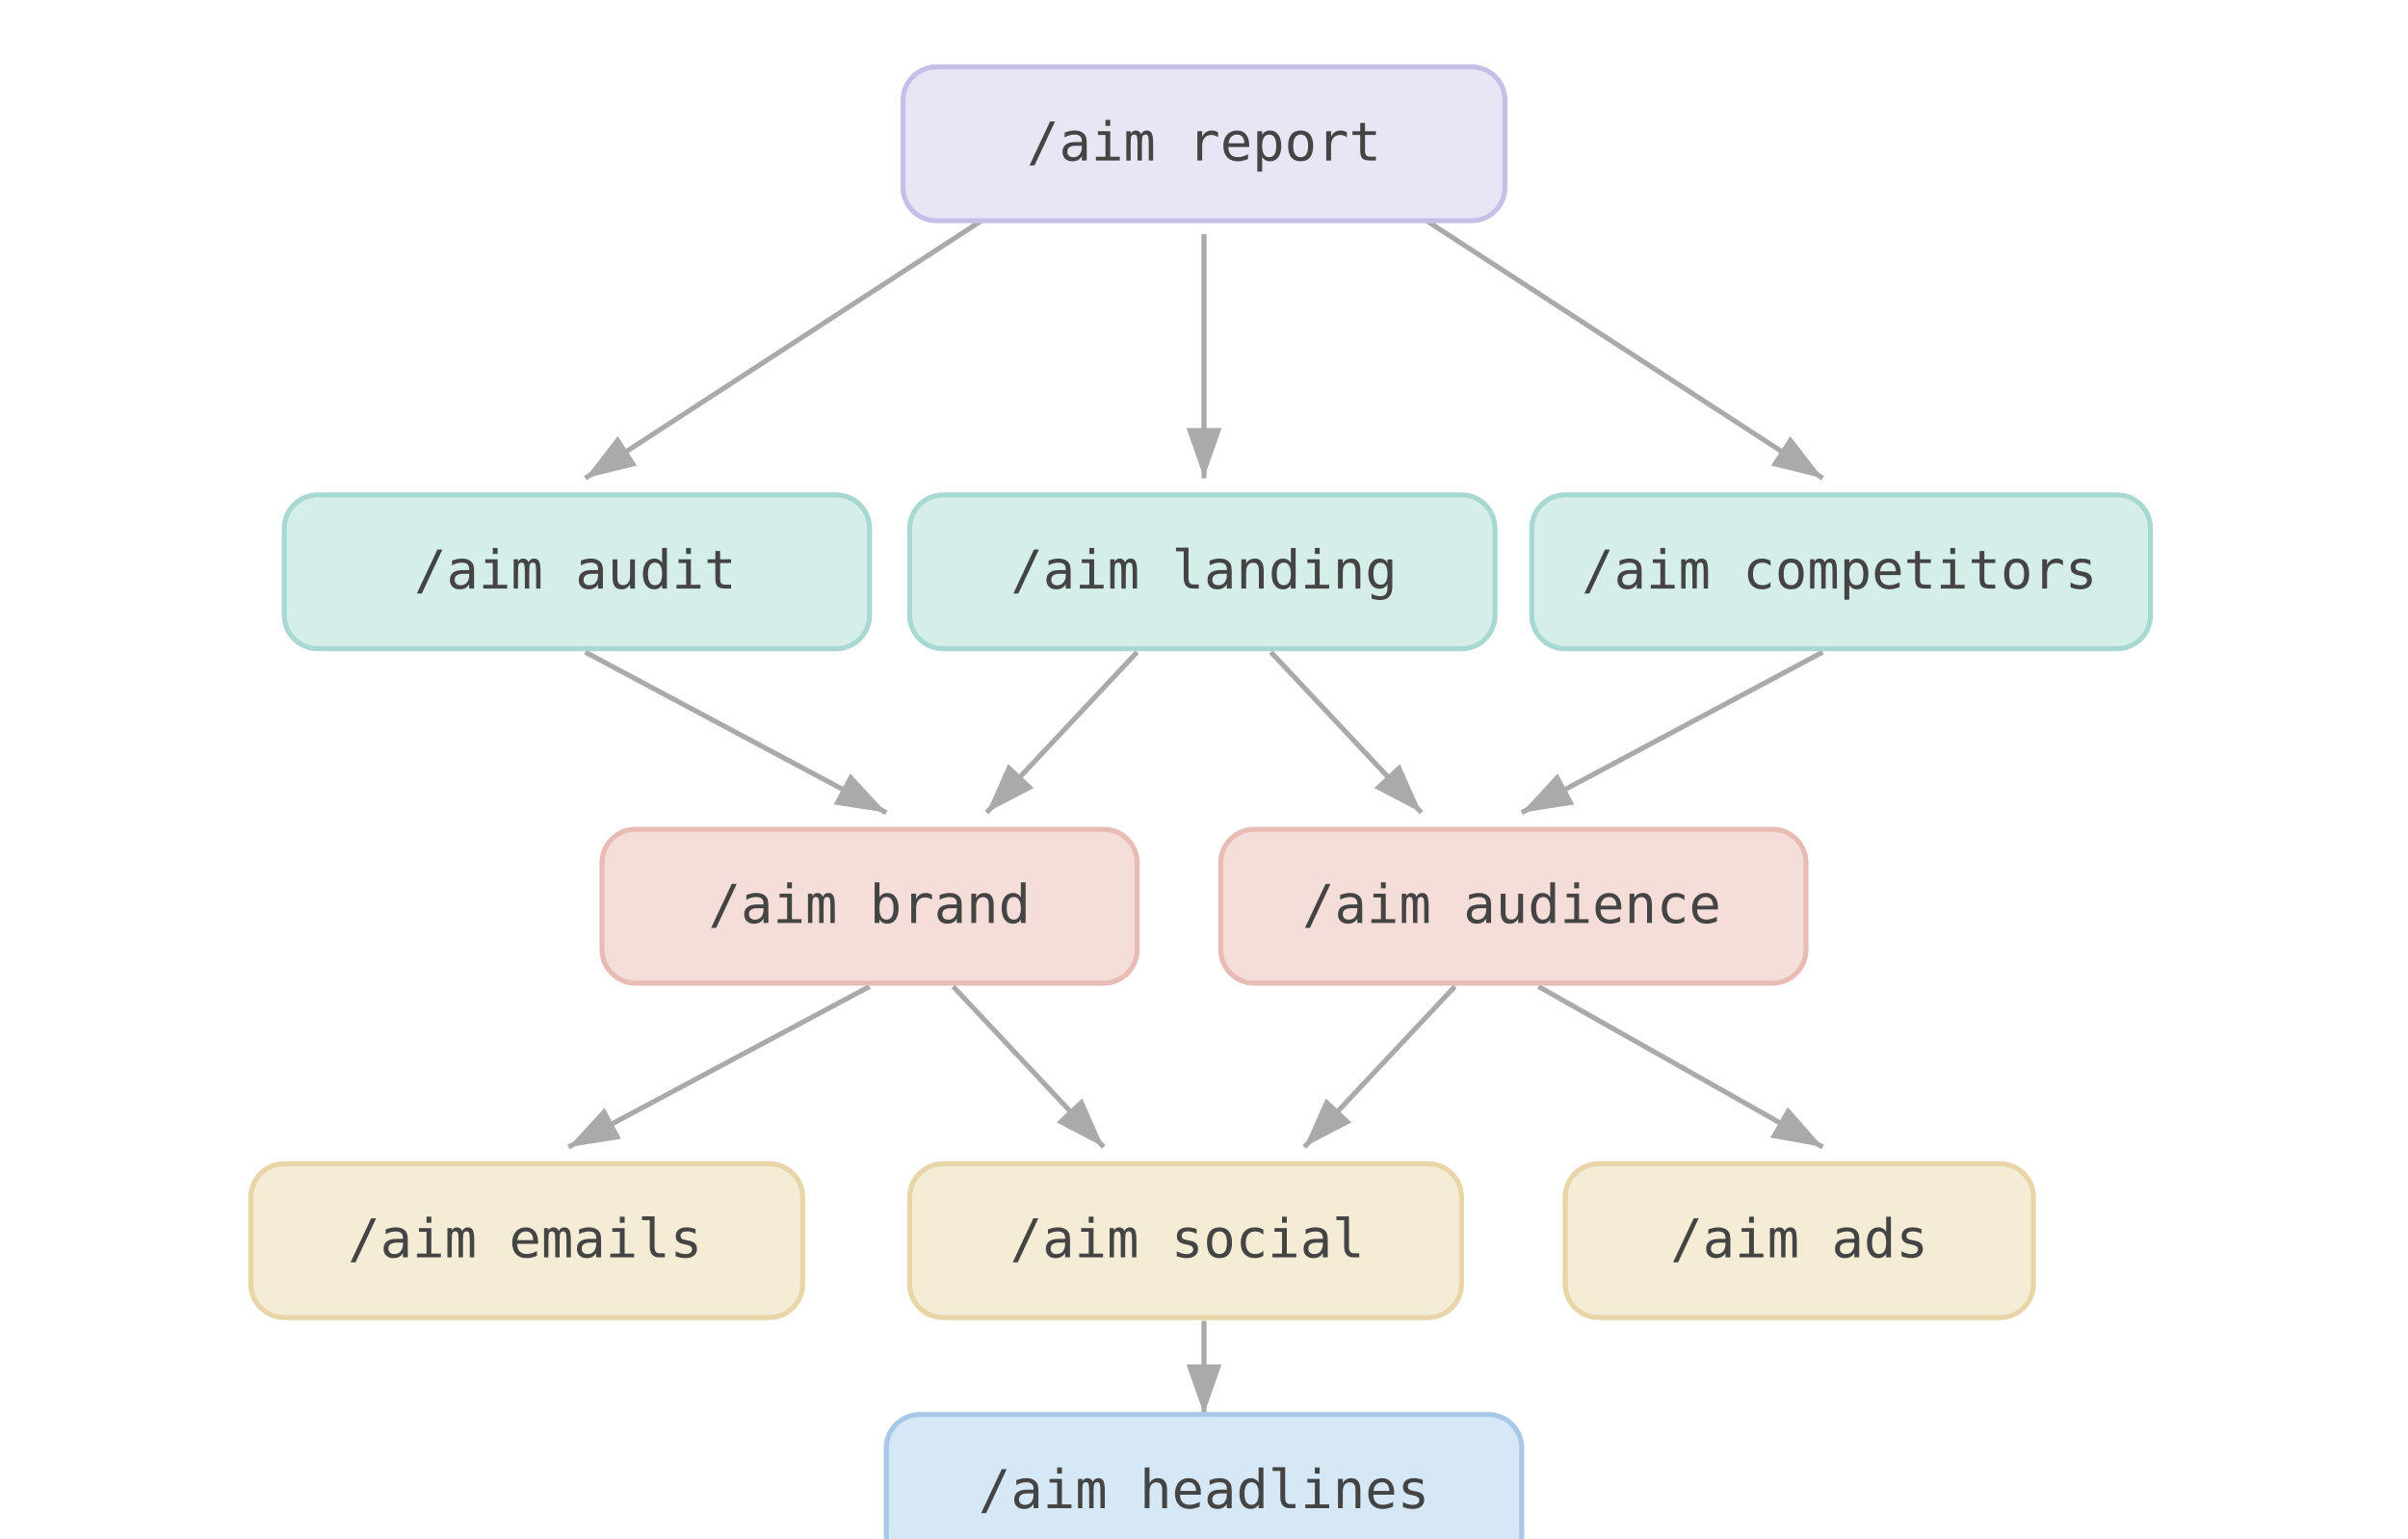
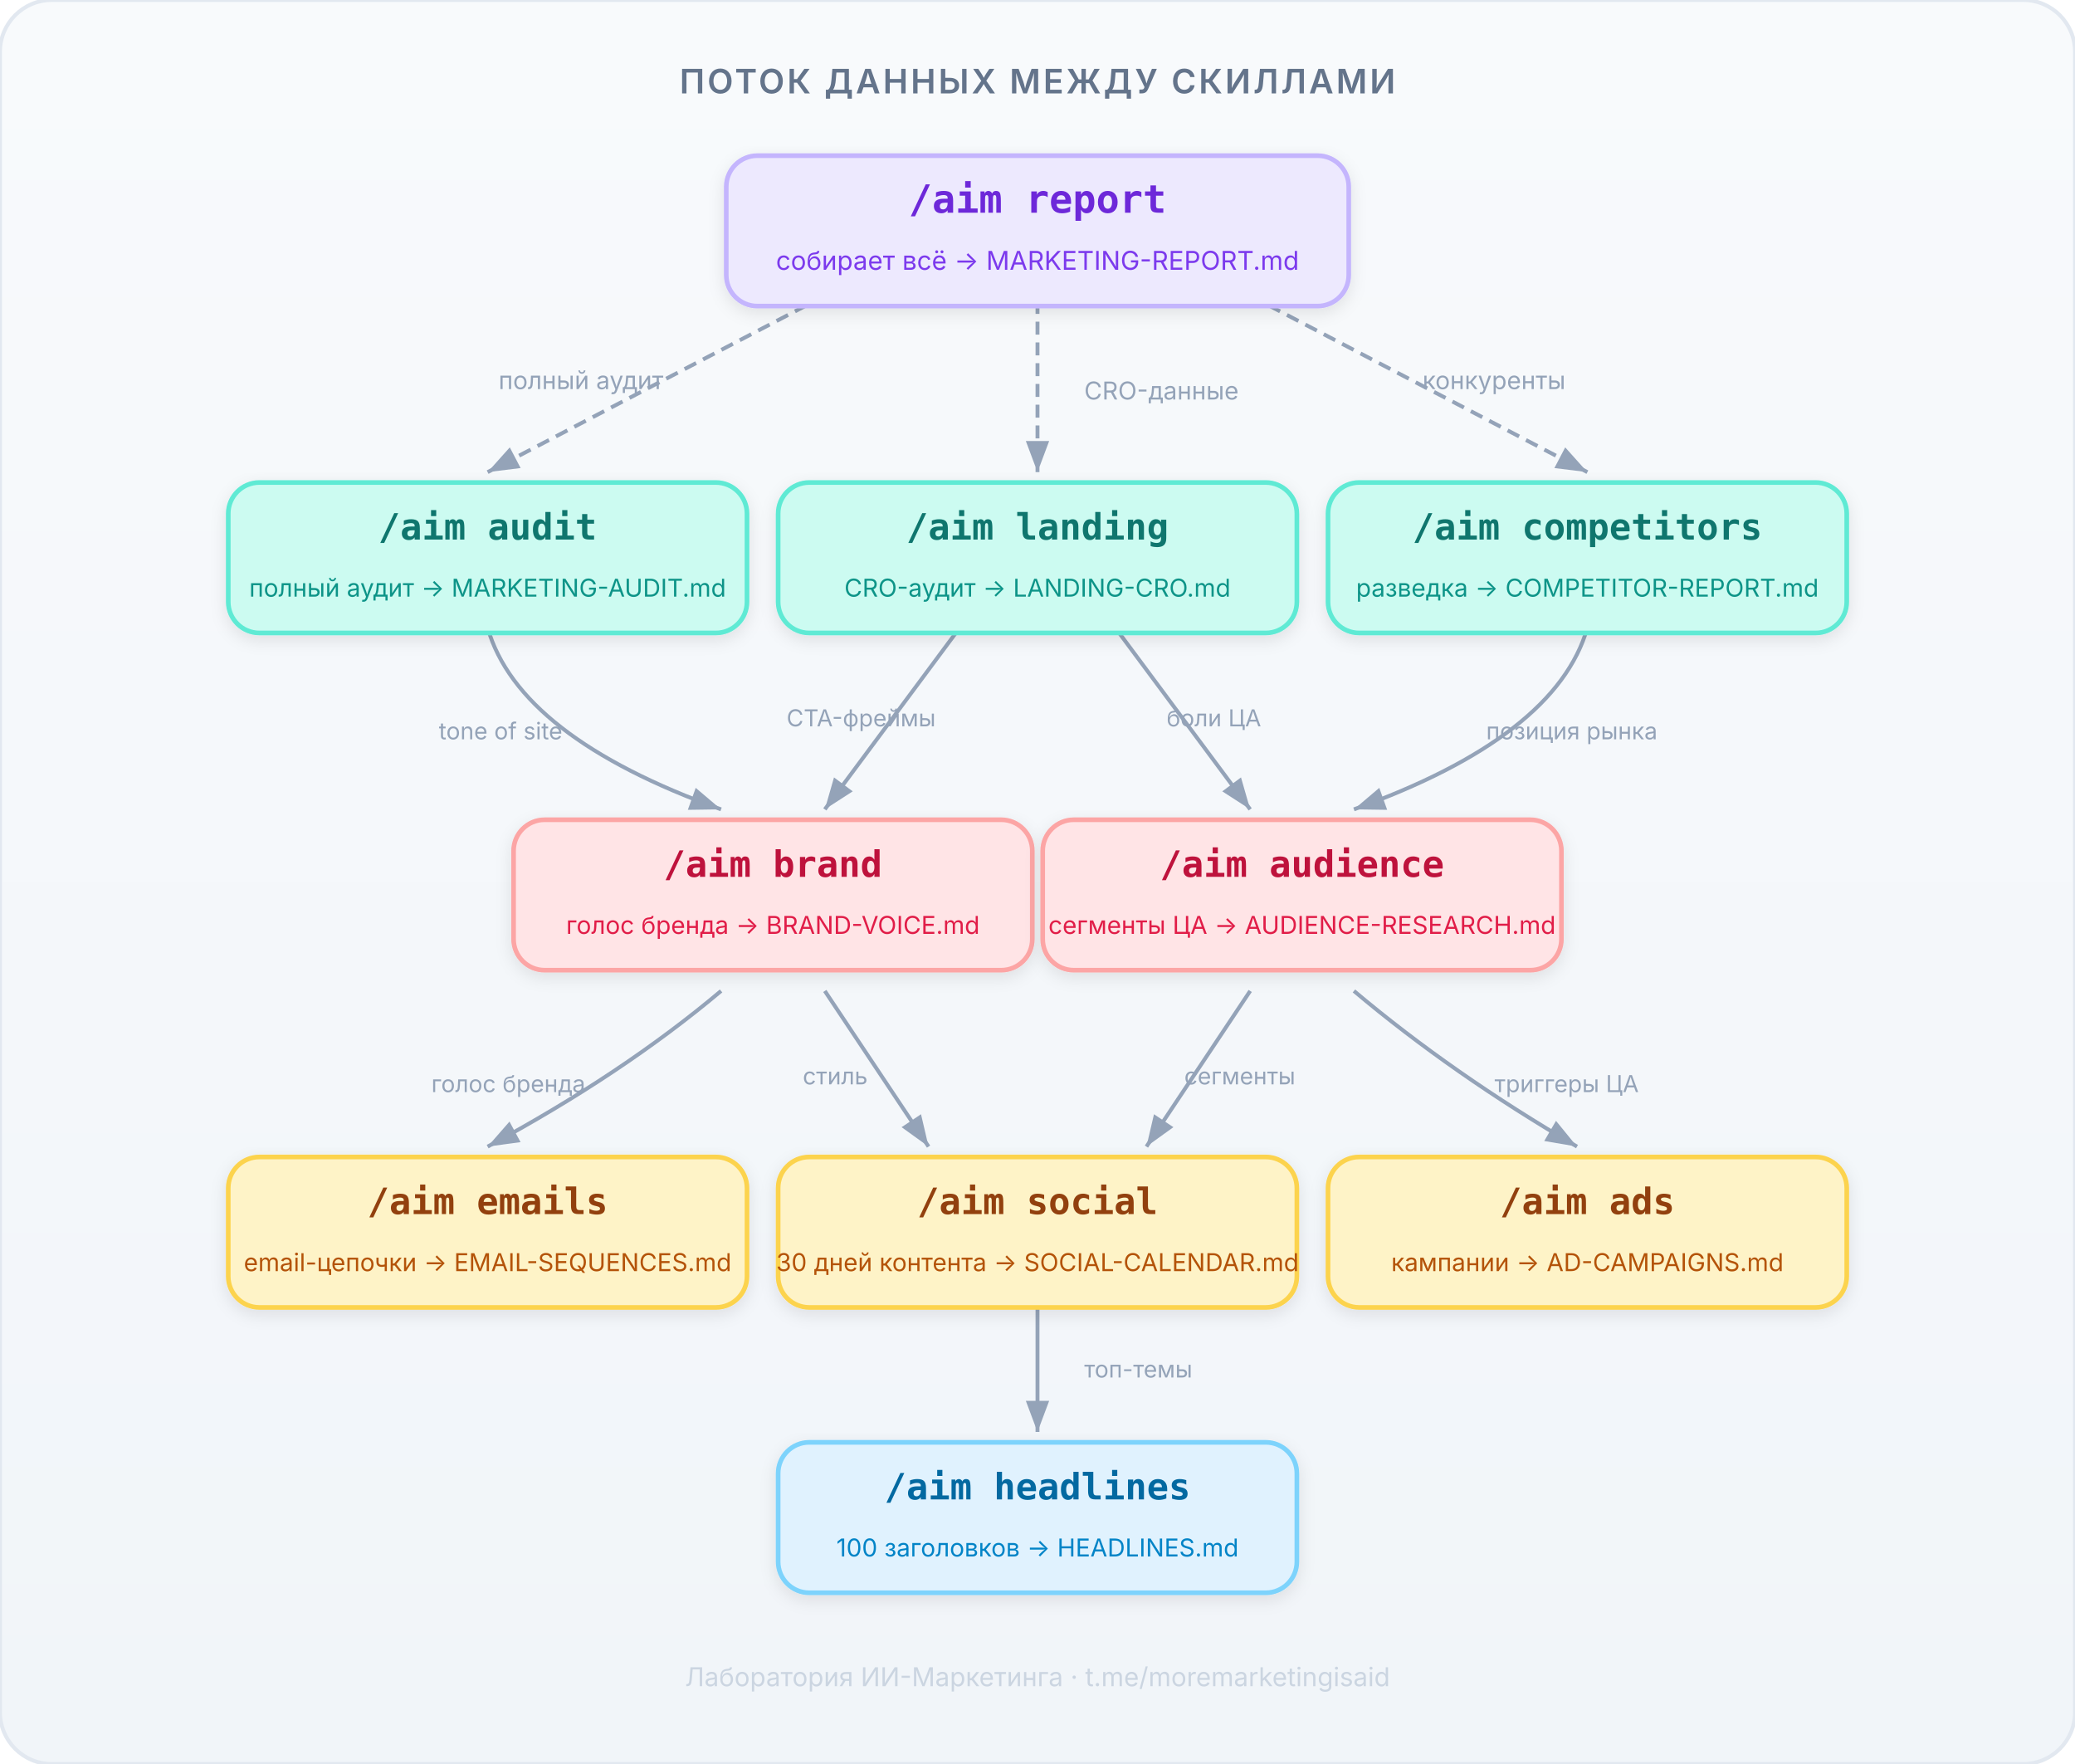
- <svg xmlns="http://www.w3.org/2000/svg" width="720" height="460" viewBox="0 0 720 460" style="background:#fff;border-radius:16px;">
+ <svg xmlns="http://www.w3.org/2000/svg" width="800" height="680" viewBox="0 0 800 680">
  <defs>
-     <marker id="arr" markerWidth="10" markerHeight="7" refX="10" refY="3.5" orient="auto">
-       <polygon points="0 0, 10 3.5, 0 7" fill="#aaa" />
+     <marker id="arr" markerWidth="8" markerHeight="6" refX="8" refY="3" orient="auto">
+       <polygon points="0 0, 8 3, 0 6" fill="#94a3b8" />
    </marker>
+     <filter id="shadow" x="-10%" y="-10%" width="120%" height="130%">
+       <feDropShadow dx="0" dy="2" stdDeviation="3" flood-color="#00000018" />
+     </filter>
+     <linearGradient id="bgGrad" x1="0" y1="0" x2="0" y2="1">
+       <stop offset="0%" stop-color="#f8fafc" />
+       <stop offset="100%" stop-color="#f1f5f9" />
+     </linearGradient>
  </defs>
-   <line x1="295" y1="65" x2="175" y2="143" stroke="#aaa" stroke-width="1.5" marker-end="url(#arr)" />
-   <line x1="360" y1="70" x2="360" y2="143" stroke="#aaa" stroke-width="1.5" marker-end="url(#arr)" />
-   <line x1="425" y1="65" x2="545" y2="143" stroke="#aaa" stroke-width="1.5" marker-end="url(#arr)" />
-   <line x1="175" y1="195" x2="265" y2="243" stroke="#aaa" stroke-width="1.5" marker-end="url(#arr)" />
-   <line x1="340" y1="195" x2="295" y2="243" stroke="#aaa" stroke-width="1.5" marker-end="url(#arr)" />
-   <line x1="380" y1="195" x2="425" y2="243" stroke="#aaa" stroke-width="1.5" marker-end="url(#arr)" />
-   <line x1="545" y1="195" x2="455" y2="243" stroke="#aaa" stroke-width="1.5" marker-end="url(#arr)" />
-   <line x1="260" y1="295" x2="170" y2="343" stroke="#aaa" stroke-width="1.5" marker-end="url(#arr)" />
-   <line x1="285" y1="295" x2="330" y2="343" stroke="#aaa" stroke-width="1.5" marker-end="url(#arr)" />
-   <line x1="435" y1="295" x2="390" y2="343" stroke="#aaa" stroke-width="1.5" marker-end="url(#arr)" />
-   <line x1="460" y1="295" x2="545" y2="343" stroke="#aaa" stroke-width="1.5" marker-end="url(#arr)" />
-   <line x1="360" y1="395" x2="360" y2="423" stroke="#aaa" stroke-width="1.5" marker-end="url(#arr)" />
-   <rect x="270" y="20" width="180" height="46" rx="10" fill="#e8e6f5" stroke="#c5c0e8" stroke-width="1.5" />
-   <text x="360" y="48" text-anchor="middle" font-family="monospace" font-size="16" fill="#444">/aim report</text>
-   <rect x="85" y="148" width="175" height="46" rx="10" fill="#d6eeea" stroke="#a8d8d2" stroke-width="1.5" />
-   <text x="172" y="176" text-anchor="middle" font-family="monospace" font-size="16" fill="#444">/aim audit</text>
-   <rect x="272" y="148" width="175" height="46" rx="10" fill="#d6eeea" stroke="#a8d8d2" stroke-width="1.5" />
-   <text x="360" y="176" text-anchor="middle" font-family="monospace" font-size="16" fill="#444">/aim landing</text>
-   <rect x="458" y="148" width="185" height="46" rx="10" fill="#d6eeea" stroke="#a8d8d2" stroke-width="1.5" />
-   <text x="550" y="176" text-anchor="middle" font-family="monospace" font-size="16" fill="#444">/aim competitors</text>
-   <rect x="180" y="248" width="160" height="46" rx="10" fill="#f5ddd9" stroke="#e8bbb5" stroke-width="1.5" />
-   <text x="260" y="276" text-anchor="middle" font-family="monospace" font-size="16" fill="#444">/aim brand</text>
-   <rect x="365" y="248" width="175" height="46" rx="10" fill="#f5ddd9" stroke="#e8bbb5" stroke-width="1.5" />
-   <text x="452" y="276" text-anchor="middle" font-family="monospace" font-size="16" fill="#444">/aim audience</text>
-   <rect x="75" y="348" width="165" height="46" rx="10" fill="#f5ecd6" stroke="#e8d5a8" stroke-width="1.5" />
-   <text x="157" y="376" text-anchor="middle" font-family="monospace" font-size="16" fill="#444">/aim emails</text>
-   <rect x="272" y="348" width="165" height="46" rx="10" fill="#f5ecd6" stroke="#e8d5a8" stroke-width="1.5" />
-   <text x="355" y="376" text-anchor="middle" font-family="monospace" font-size="16" fill="#444">/aim social</text>
-   <rect x="468" y="348" width="140" height="46" rx="10" fill="#f5ecd6" stroke="#e8d5a8" stroke-width="1.5" />
-   <text x="538" y="376" text-anchor="middle" font-family="monospace" font-size="16" fill="#444">/aim ads</text>
-   <rect x="265" y="423" width="190" height="46" rx="10" fill="#d6e8f5" stroke="#a8c8e8" stroke-width="1.5" />
-   <text x="360" y="451" text-anchor="middle" font-family="monospace" font-size="16" fill="#444">/aim headlines</text>
+   <rect width="800" height="680" rx="20" fill="url(#bgGrad)" stroke="#e2e8f0" stroke-width="1.5" />
+   <text x="400" y="36" text-anchor="middle" font-family="-apple-system,BlinkMacSystemFont,'Segoe UI',sans-serif" font-size="13" font-weight="600" fill="#64748b" letter-spacing="1">ПОТОК ДАННЫХ МЕЖДУ СКИЛЛАМИ</text>
+   <path d="M 318 114 L 188 182" stroke="#94a3b8" stroke-width="1.5" fill="none" marker-end="url(#arr)" stroke-dasharray="5,3" />
+   <path d="M 400 116 L 400 182" stroke="#94a3b8" stroke-width="1.5" fill="none" marker-end="url(#arr)" stroke-dasharray="5,3" />
+   <path d="M 482 114 L 612 182" stroke="#94a3b8" stroke-width="1.5" fill="none" marker-end="url(#arr)" stroke-dasharray="5,3" />
+   <path d="M 188 242 Q 200 284 278 312" stroke="#94a3b8" stroke-width="1.5" fill="none" marker-end="url(#arr)" />
+   <path d="M 370 242 L 318 312" stroke="#94a3b8" stroke-width="1.5" fill="none" marker-end="url(#arr)" />
+   <path d="M 430 242 L 482 312" stroke="#94a3b8" stroke-width="1.5" fill="none" marker-end="url(#arr)" />
+   <path d="M 612 242 Q 600 284 522 312" stroke="#94a3b8" stroke-width="1.5" fill="none" marker-end="url(#arr)" />
+   <path d="M 278 382 Q 240 414 188 442" stroke="#94a3b8" stroke-width="1.5" fill="none" marker-end="url(#arr)" />
+   <path d="M 318 382 L 358 442" stroke="#94a3b8" stroke-width="1.5" fill="none" marker-end="url(#arr)" />
+   <path d="M 482 382 L 442 442" stroke="#94a3b8" stroke-width="1.5" fill="none" marker-end="url(#arr)" />
+   <path d="M 522 382 Q 560 414 608 442" stroke="#94a3b8" stroke-width="1.5" fill="none" marker-end="url(#arr)" />
+   <path d="M 400 502 L 400 552" stroke="#94a3b8" stroke-width="1.5" fill="none" marker-end="url(#arr)" />
+   <text x="224" y="150" text-anchor="middle" font-family="-apple-system,sans-serif" font-size="9.5" fill="#94a3b8">полный аудит</text>
+   <text x="418" y="154" text-anchor="start" font-family="-apple-system,sans-serif" font-size="9.5" fill="#94a3b8">CRO-данные</text>
+   <text x="576" y="150" text-anchor="middle" font-family="-apple-system,sans-serif" font-size="9.5" fill="#94a3b8">конкуренты</text>
+   <text x="193" y="285" text-anchor="middle" font-family="-apple-system,sans-serif" font-size="9" fill="#94a3b8">tone of site</text>
+   <text x="332" y="280" text-anchor="middle" font-family="-apple-system,sans-serif" font-size="9" fill="#94a3b8">CTA-фреймы</text>
+   <text x="468" y="280" text-anchor="middle" font-family="-apple-system,sans-serif" font-size="9" fill="#94a3b8">боли ЦА</text>
+   <text x="606" y="285" text-anchor="middle" font-family="-apple-system,sans-serif" font-size="9" fill="#94a3b8">позиция рынка</text>
+   <text x="196" y="421" text-anchor="middle" font-family="-apple-system,sans-serif" font-size="9" fill="#94a3b8">голос бренда</text>
+   <text x="322" y="418" text-anchor="middle" font-family="-apple-system,sans-serif" font-size="9" fill="#94a3b8">стиль</text>
+   <text x="478" y="418" text-anchor="middle" font-family="-apple-system,sans-serif" font-size="9" fill="#94a3b8">сегменты</text>
+   <text x="604" y="421" text-anchor="middle" font-family="-apple-system,sans-serif" font-size="9" fill="#94a3b8">триггеры ЦА</text>
+   <text x="418" y="531" text-anchor="start" font-family="-apple-system,sans-serif" font-size="9" fill="#94a3b8">топ-темы</text>
+   <rect x="280" y="60" width="240" height="58" rx="12" fill="#ede9fe" stroke="#c4b5fd" stroke-width="1.8" filter="url(#shadow)" />
+   <text x="400" y="82" text-anchor="middle" font-family="'SF Mono','Fira Code',monospace" font-size="15" font-weight="700" fill="#6d28d9">/aim report</text>
+   <text x="400" y="104" text-anchor="middle" font-family="-apple-system,sans-serif" font-size="10" fill="#7c3aed">собирает всё → MARKETING-REPORT.md</text>
+   <rect x="88" y="186" width="200" height="58" rx="12" fill="#ccfbf1" stroke="#5eead4" stroke-width="1.8" filter="url(#shadow)" />
+   <text x="188" y="208" text-anchor="middle" font-family="'SF Mono',monospace" font-size="14" font-weight="700" fill="#0f766e">/aim audit</text>
+   <text x="188" y="230" text-anchor="middle" font-family="-apple-system,sans-serif" font-size="9.5" fill="#0d9488">полный аудит → MARKETING-AUDIT.md</text>
+   <rect x="300" y="186" width="200" height="58" rx="12" fill="#ccfbf1" stroke="#5eead4" stroke-width="1.8" filter="url(#shadow)" />
+   <text x="400" y="208" text-anchor="middle" font-family="'SF Mono',monospace" font-size="14" font-weight="700" fill="#0f766e">/aim landing</text>
+   <text x="400" y="230" text-anchor="middle" font-family="-apple-system,sans-serif" font-size="9.5" fill="#0d9488">CRO-аудит → LANDING-CRO.md</text>
+   <rect x="512" y="186" width="200" height="58" rx="12" fill="#ccfbf1" stroke="#5eead4" stroke-width="1.8" filter="url(#shadow)" />
+   <text x="612" y="208" text-anchor="middle" font-family="'SF Mono',monospace" font-size="14" font-weight="700" fill="#0f766e">/aim competitors</text>
+   <text x="612" y="230" text-anchor="middle" font-family="-apple-system,sans-serif" font-size="9.5" fill="#0d9488">разведка → COMPETITOR-REPORT.md</text>
+   <rect x="198" y="316" width="200" height="58" rx="12" fill="#ffe4e6" stroke="#fca5a5" stroke-width="1.8" filter="url(#shadow)" />
+   <text x="298" y="338" text-anchor="middle" font-family="'SF Mono',monospace" font-size="14" font-weight="700" fill="#be123c">/aim brand</text>
+   <text x="298" y="360" text-anchor="middle" font-family="-apple-system,sans-serif" font-size="9.5" fill="#e11d48">голос бренда → BRAND-VOICE.md</text>
+   <rect x="402" y="316" width="200" height="58" rx="12" fill="#ffe4e6" stroke="#fca5a5" stroke-width="1.8" filter="url(#shadow)" />
+   <text x="502" y="338" text-anchor="middle" font-family="'SF Mono',monospace" font-size="14" font-weight="700" fill="#be123c">/aim audience</text>
+   <text x="502" y="360" text-anchor="middle" font-family="-apple-system,sans-serif" font-size="9.5" fill="#e11d48">сегменты ЦА → AUDIENCE-RESEARCH.md</text>
+   <rect x="88" y="446" width="200" height="58" rx="12" fill="#fef3c7" stroke="#fcd34d" stroke-width="1.8" filter="url(#shadow)" />
+   <text x="188" y="468" text-anchor="middle" font-family="'SF Mono',monospace" font-size="14" font-weight="700" fill="#92400e">/aim emails</text>
+   <text x="188" y="490" text-anchor="middle" font-family="-apple-system,sans-serif" font-size="9.5" fill="#b45309">email-цепочки → EMAIL-SEQUENCES.md</text>
+   <rect x="300" y="446" width="200" height="58" rx="12" fill="#fef3c7" stroke="#fcd34d" stroke-width="1.8" filter="url(#shadow)" />
+   <text x="400" y="468" text-anchor="middle" font-family="'SF Mono',monospace" font-size="14" font-weight="700" fill="#92400e">/aim social</text>
+   <text x="400" y="490" text-anchor="middle" font-family="-apple-system,sans-serif" font-size="9.5" fill="#b45309">30 дней контента → SOCIAL-CALENDAR.md</text>
+   <rect x="512" y="446" width="200" height="58" rx="12" fill="#fef3c7" stroke="#fcd34d" stroke-width="1.8" filter="url(#shadow)" />
+   <text x="612" y="468" text-anchor="middle" font-family="'SF Mono',monospace" font-size="14" font-weight="700" fill="#92400e">/aim ads</text>
+   <text x="612" y="490" text-anchor="middle" font-family="-apple-system,sans-serif" font-size="9.5" fill="#b45309">кампании → AD-CAMPAIGNS.md</text>
+   <rect x="300" y="556" width="200" height="58" rx="12" fill="#e0f2fe" stroke="#7dd3fc" stroke-width="1.8" filter="url(#shadow)" />
+   <text x="400" y="578" text-anchor="middle" font-family="'SF Mono',monospace" font-size="14" font-weight="700" fill="#0369a1">/aim headlines</text>
+   <text x="400" y="600" text-anchor="middle" font-family="-apple-system,sans-serif" font-size="9.5" fill="#0284c7">100 заголовков → HEADLINES.md</text>
+   <text x="400" y="650" text-anchor="middle" font-family="-apple-system,sans-serif" font-size="10" fill="#cbd5e1">Лаборатория ИИ-Маркетинга · t.me/moremarketingisaid</text>
</svg>
